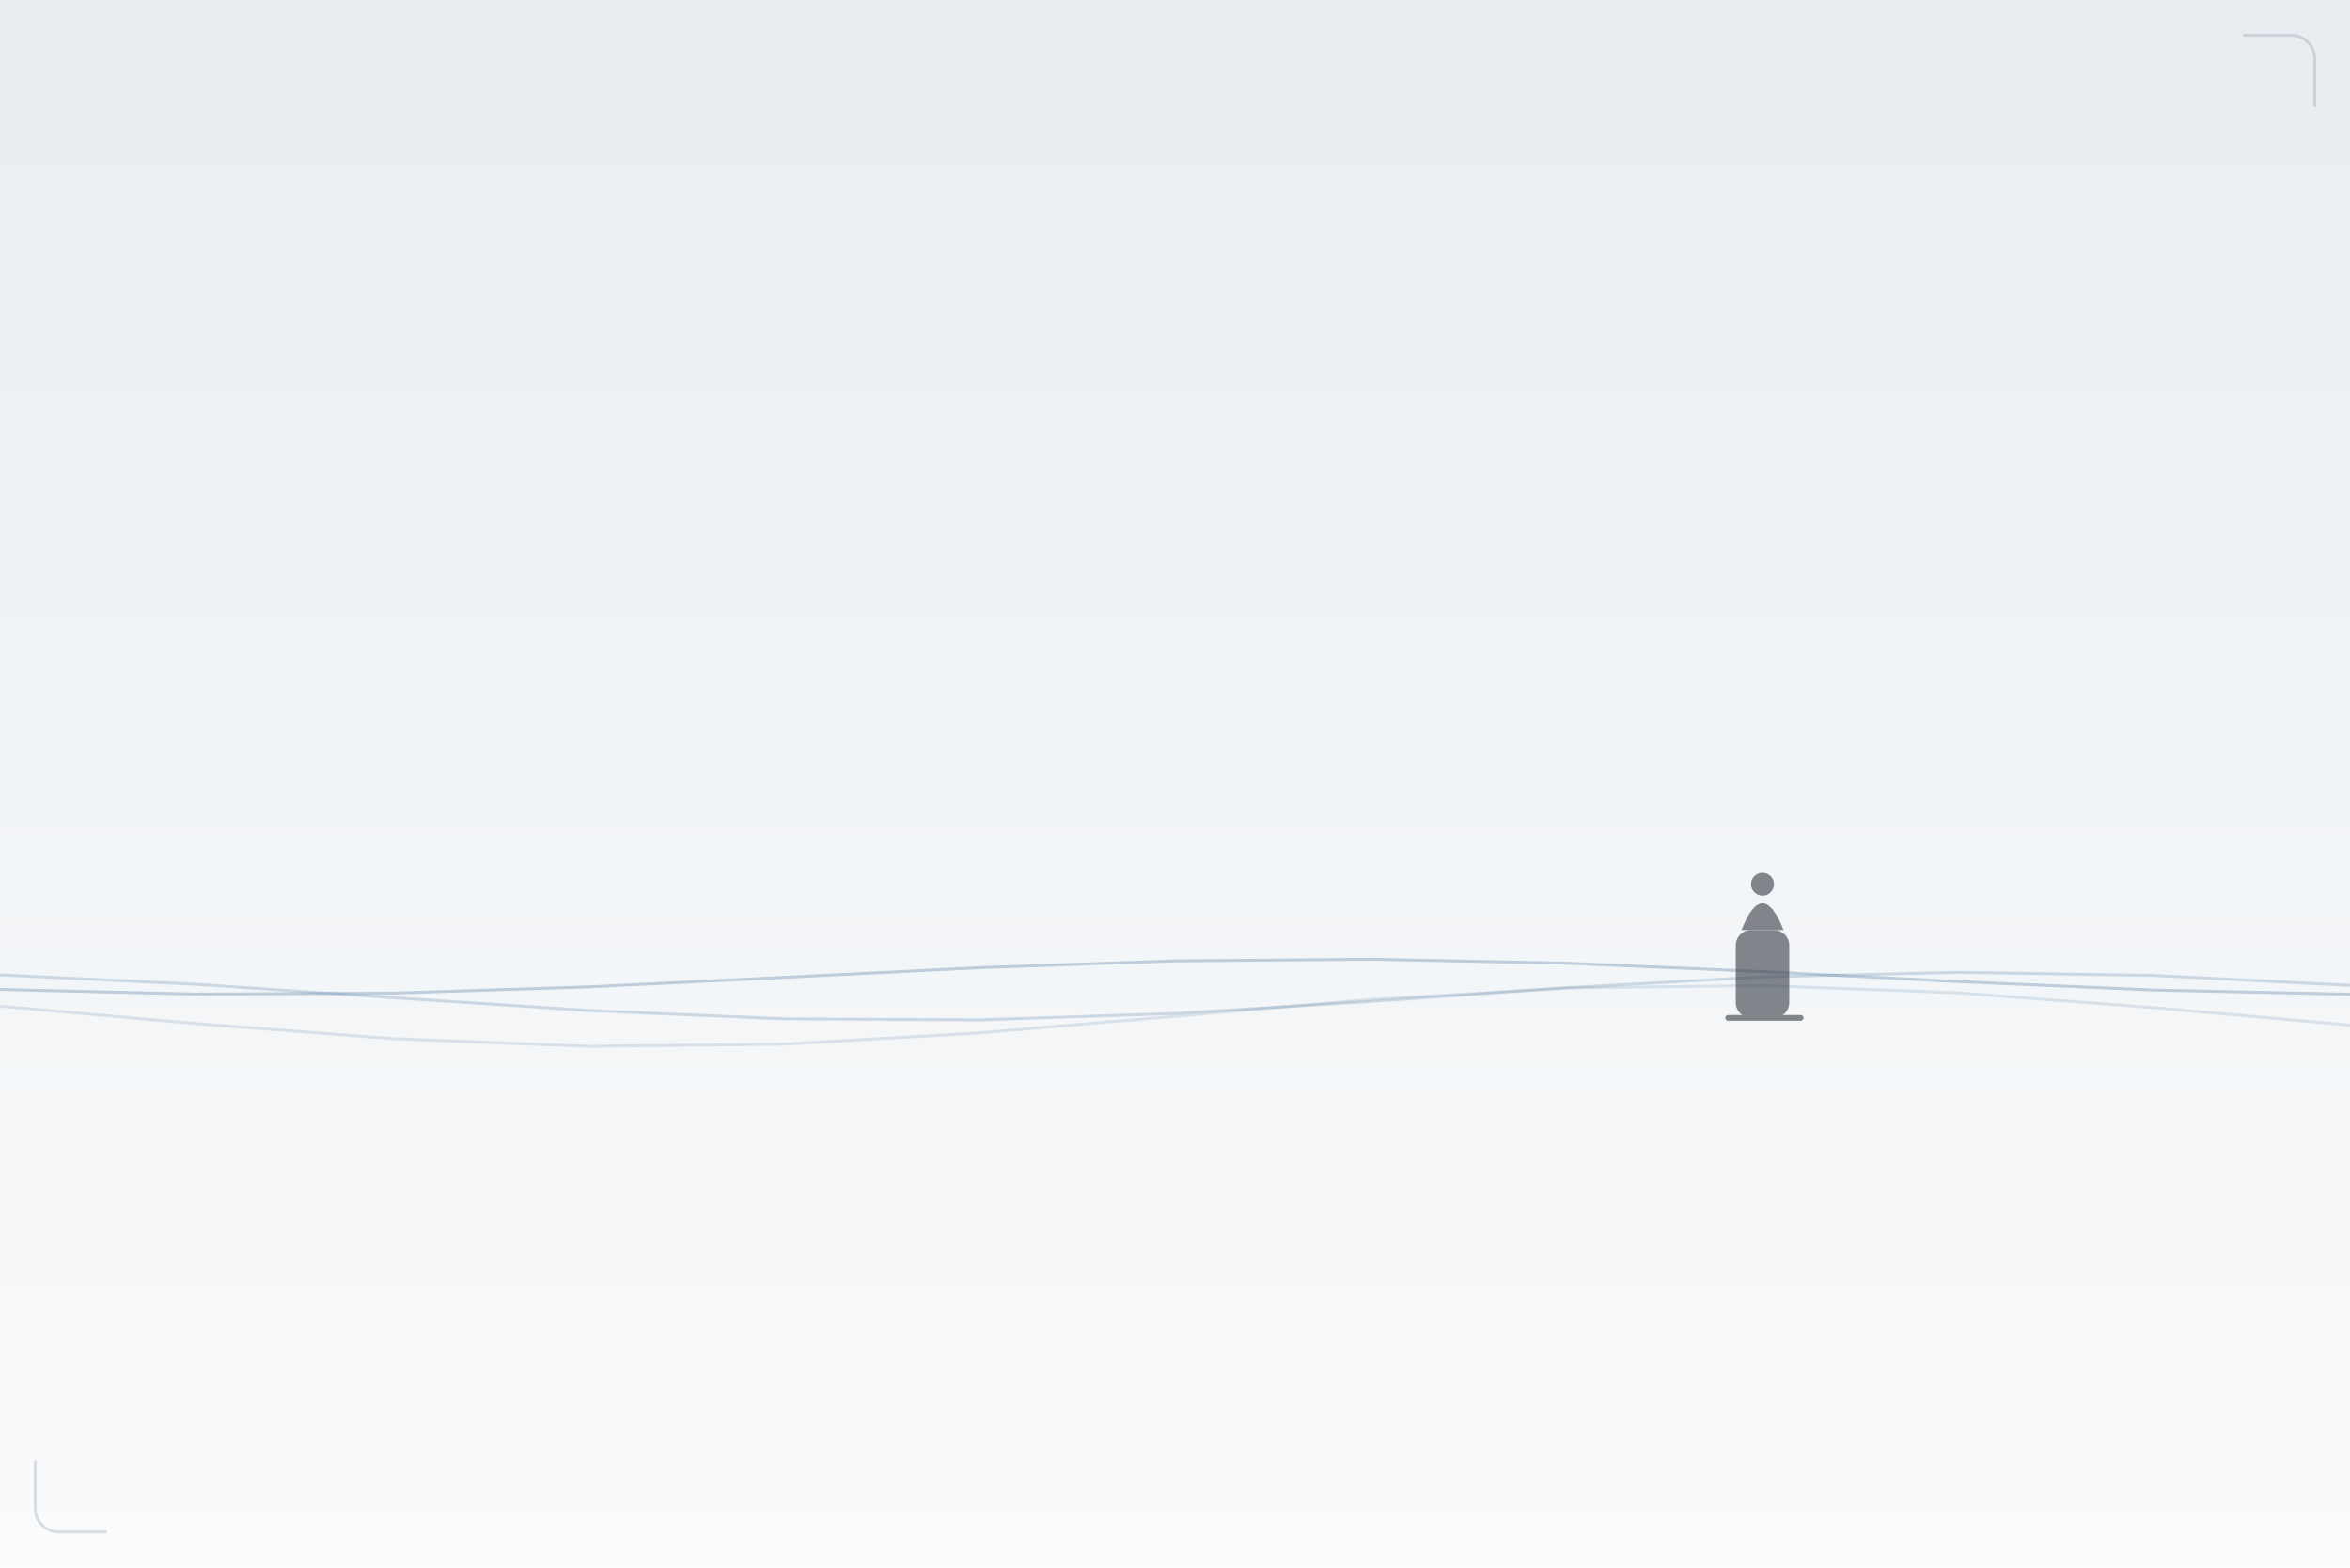
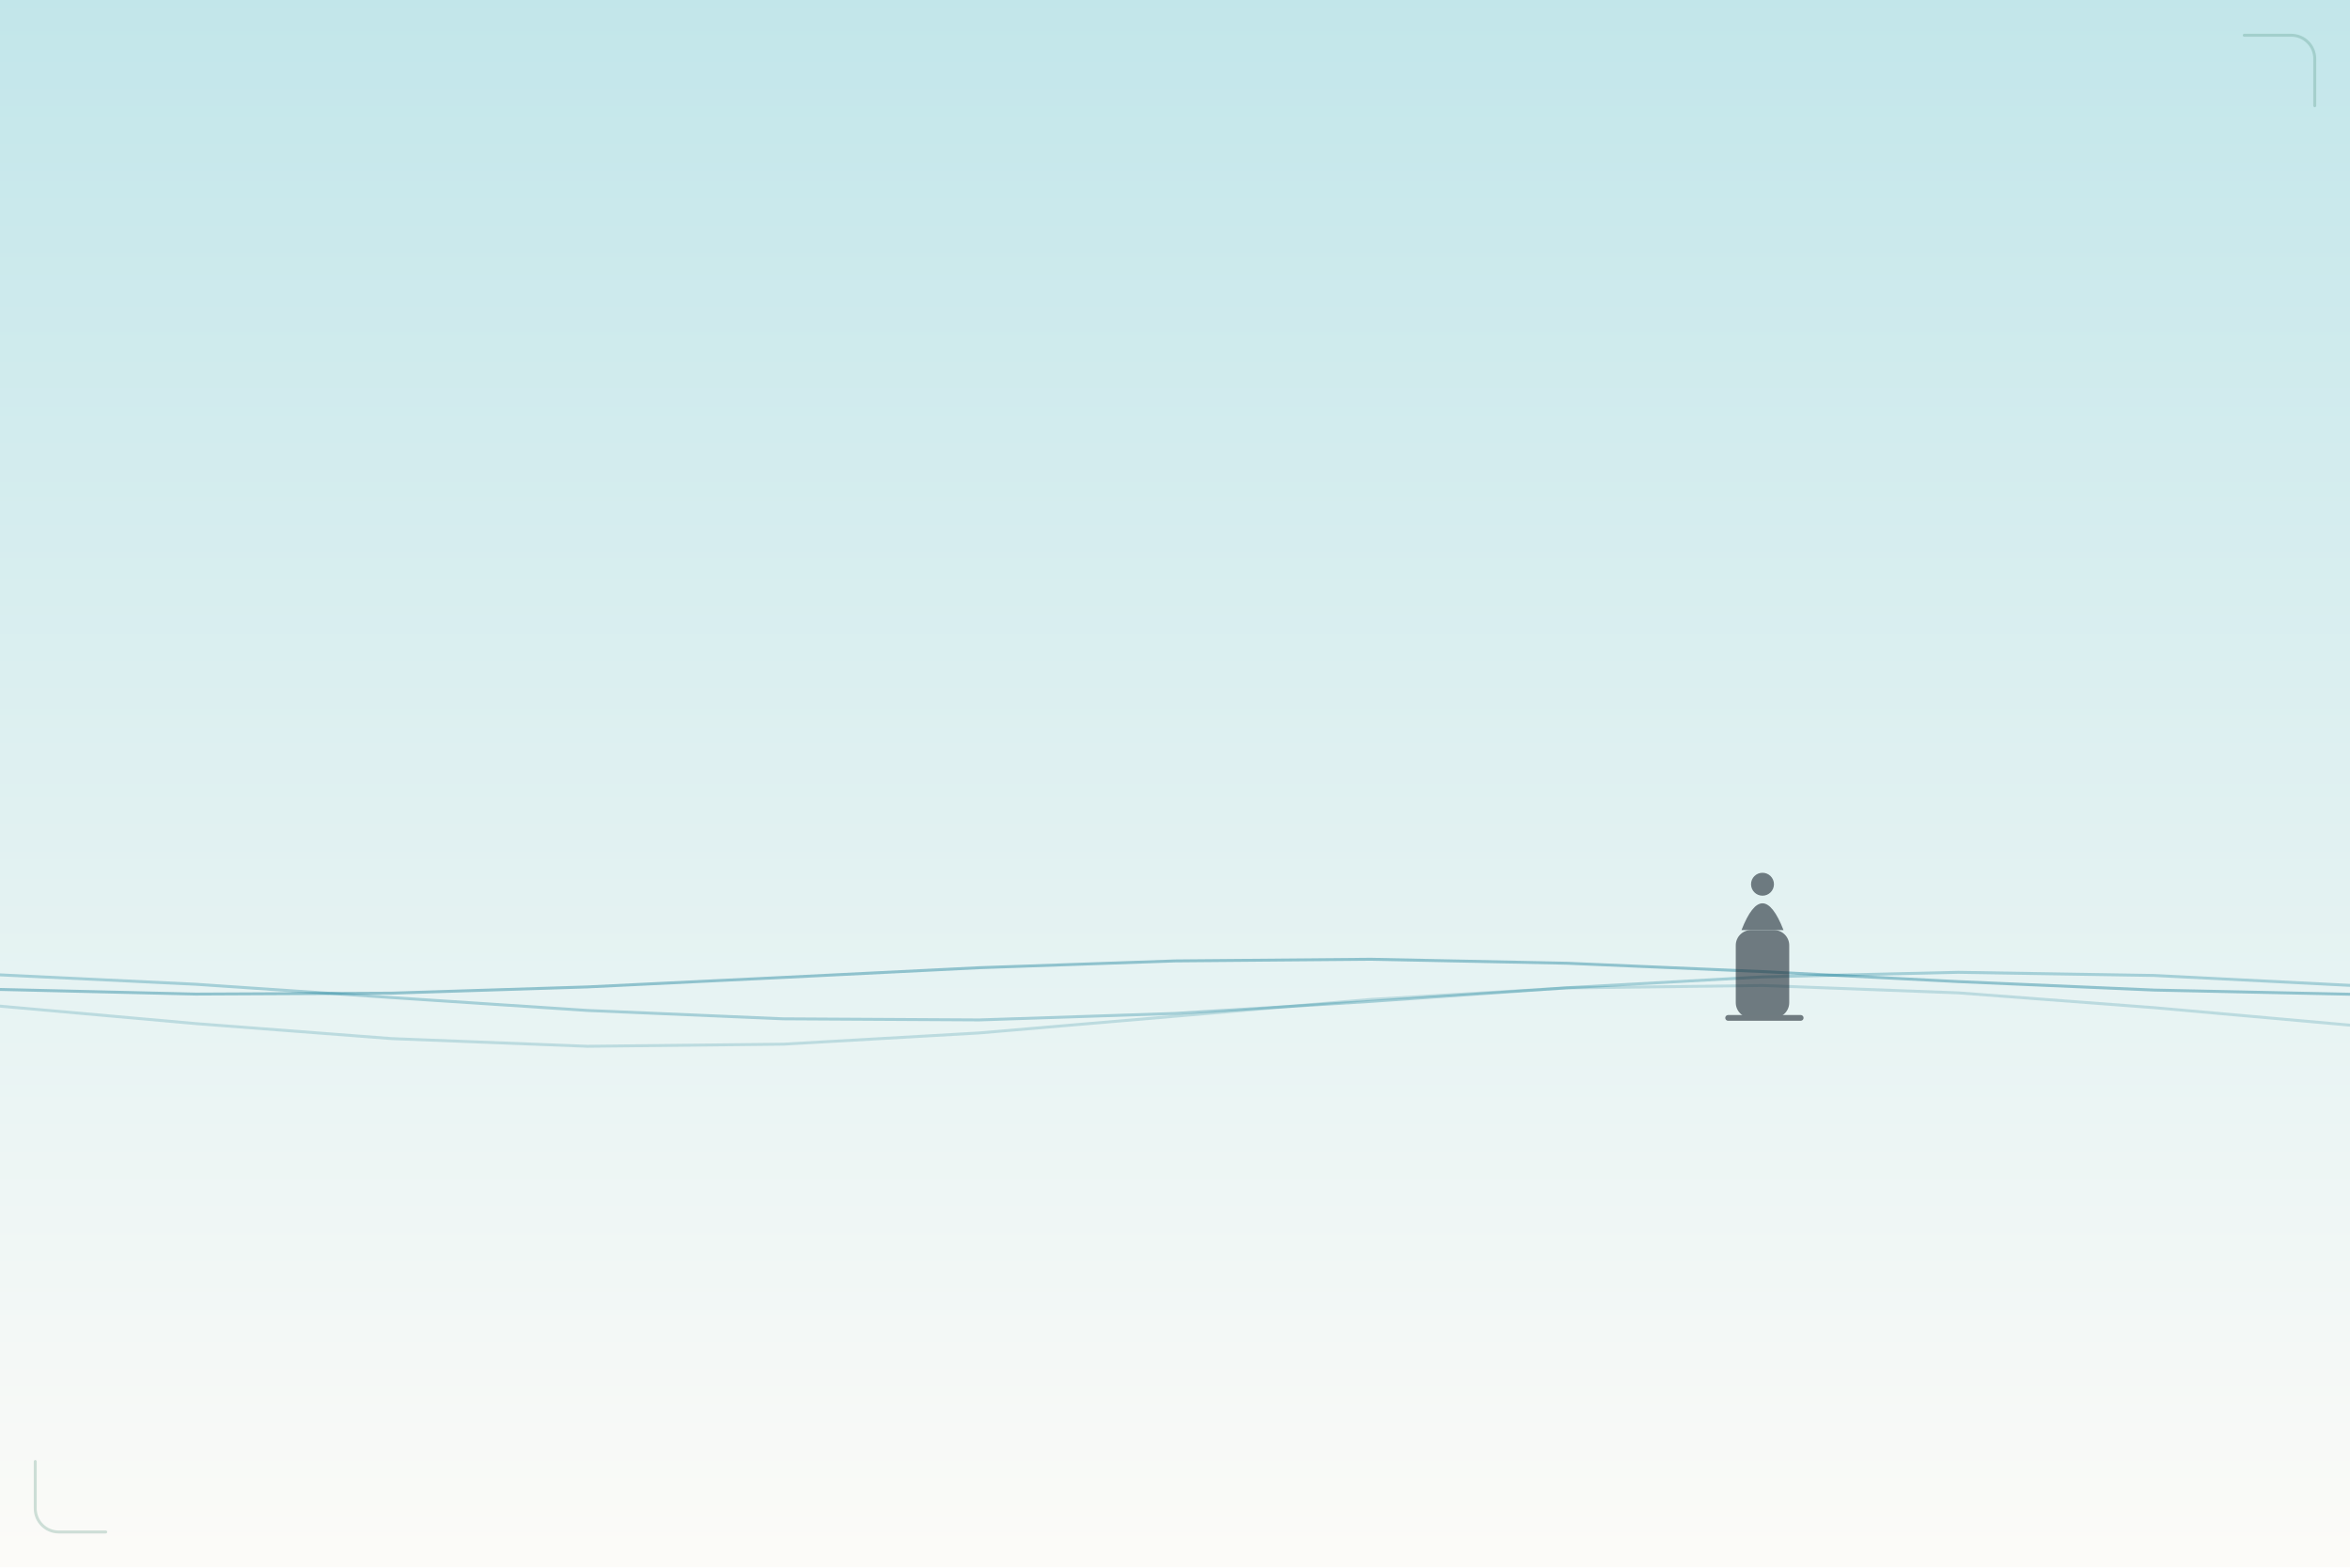
<svg xmlns="http://www.w3.org/2000/svg" viewBox="0 0 1600 1067" width="1600" height="1067" role="img" aria-label="lighthouse-point-view">
  <defs>
    <linearGradient id="g0" x1="0" y1="0" x2="0" y2="1">
-       <stop offset="0" stop-color="#E8EDF1" stop-opacity="1" />
-       <stop offset="1" stop-color="#FAFBFC" stop-opacity="1" />
+       <stop offset="0" stop-color="#C2E6EA" stop-opacity="1" />
+       <stop offset="1" stop-color="#FCFBF8" stop-opacity="1" />
    </linearGradient>
  </defs>
  <rect width="1600" height="1067" fill="url(#g0)" />
-   <path d="M0,673.63 L133.33,676.79 L266.67,676.15 L400,671.91 L533.33,665.44 L666.67,658.83 L800,654.21 L933.33,653.07 L1066.67,655.78 L1200,661.47 L1333.33,668.29 L1466.67,674.05 L1600,676.89" fill="none" stroke="#6C90B0" stroke-opacity="0.4" stroke-width="2" stroke-linecap="round" />
-   <path d="M0,663.7 L133.33,670.1 L266.67,679.15 L400,687.94 L533.33,693.63 L666.67,694.38 L800,689.96 L933.33,681.78 L1066.67,672.5 L1200,665.09 L1333.33,661.96 L1466.67,664.11 L1600,670.85" fill="none" stroke="#6C90B0" stroke-opacity="0.3" stroke-width="2" stroke-linecap="round" />
-   <path d="M0,685 L133.33,696.89 L266.67,707.1 L400,712.33 L533.33,710.89 L666.67,703.25 L800,691.87 L933.33,680.43 L1066.67,672.61 L1200,670.94 L1333.33,675.96 L1466.67,686.04 L1600,697.94" fill="none" stroke="#6C90B0" stroke-opacity="0.2" stroke-width="2" stroke-linecap="round" />
+   <path d="M0,673.63 L133.33,676.79 L266.67,676.15 L400,671.91 L533.33,665.44 L666.67,658.83 L800,654.21 L933.33,653.07 L1066.67,655.78 L1200,661.47 L1333.33,668.29 L1466.67,674.05 L1600,676.89" fill="none" stroke="#0D7A93" stroke-opacity="0.4" stroke-width="2" stroke-linecap="round" />
+   <path d="M0,663.7 L133.33,670.1 L266.67,679.15 L400,687.94 L533.33,693.63 L666.67,694.38 L800,689.96 L933.33,681.78 L1066.67,672.5 L1200,665.09 L1333.33,661.96 L1466.67,664.11 L1600,670.85" fill="none" stroke="#0D7A93" stroke-opacity="0.3" stroke-width="2" stroke-linecap="round" />
+   <path d="M0,685 L133.33,696.89 L266.67,707.1 L400,712.33 L533.33,710.89 L666.67,703.25 L800,691.87 L933.33,680.43 L1066.67,672.61 L1200,670.94 L1333.33,675.96 L1466.67,686.04 L1600,697.94" fill="none" stroke="#0D7A93" stroke-opacity="0.2" stroke-width="2" stroke-linecap="round" />
  <g transform="translate(1200 641) scale(1.3)" opacity="0.6">
-     <rect x="-14" y="-6" width="28" height="46" rx="8" fill="#333A42" />
-     <path d="M-11,-6 Q0,-34 11,-6" fill="#333A42" />
-     <circle cx="0" cy="-30" r="6" fill="#333A42" />
-     <line x1="-18" y1="40" x2="20" y2="40" stroke="#333A42" stroke-width="3" stroke-linecap="round" />
+     <rect x="-14" y="-6" width="28" height="46" rx="8" fill="#1E2A33" />
+     <path d="M-11,-6 Q0,-34 11,-6" fill="#1E2A33" />
+     <circle cx="0" cy="-30" r="6" fill="#1E2A33" />
+     <line x1="-18" y1="40" x2="20" y2="40" stroke="#1E2A33" stroke-width="3" stroke-linecap="round" />
  </g>
-   <path d="M24,995 L24,1027 A16,16 0 0 0 40,1043 L72,1043" fill="none" stroke="#6B7480" stroke-opacity="0.22" stroke-width="2" stroke-linecap="round" />
-   <path d="M1528,24 L1560,24 A16,16 0 0 1 1576,40 L1576,72" fill="none" stroke="#6B7480" stroke-opacity="0.22" stroke-width="2" stroke-linecap="round" />
+   <path d="M24,995 L24,1027 A16,16 0 0 0 40,1043 L72,1043" fill="none" stroke="#2E7D62" stroke-opacity="0.22" stroke-width="2" stroke-linecap="round" />
+   <path d="M1528,24 L1560,24 A16,16 0 0 1 1576,40 L1576,72" fill="none" stroke="#2E7D62" stroke-opacity="0.22" stroke-width="2" stroke-linecap="round" />
</svg>
